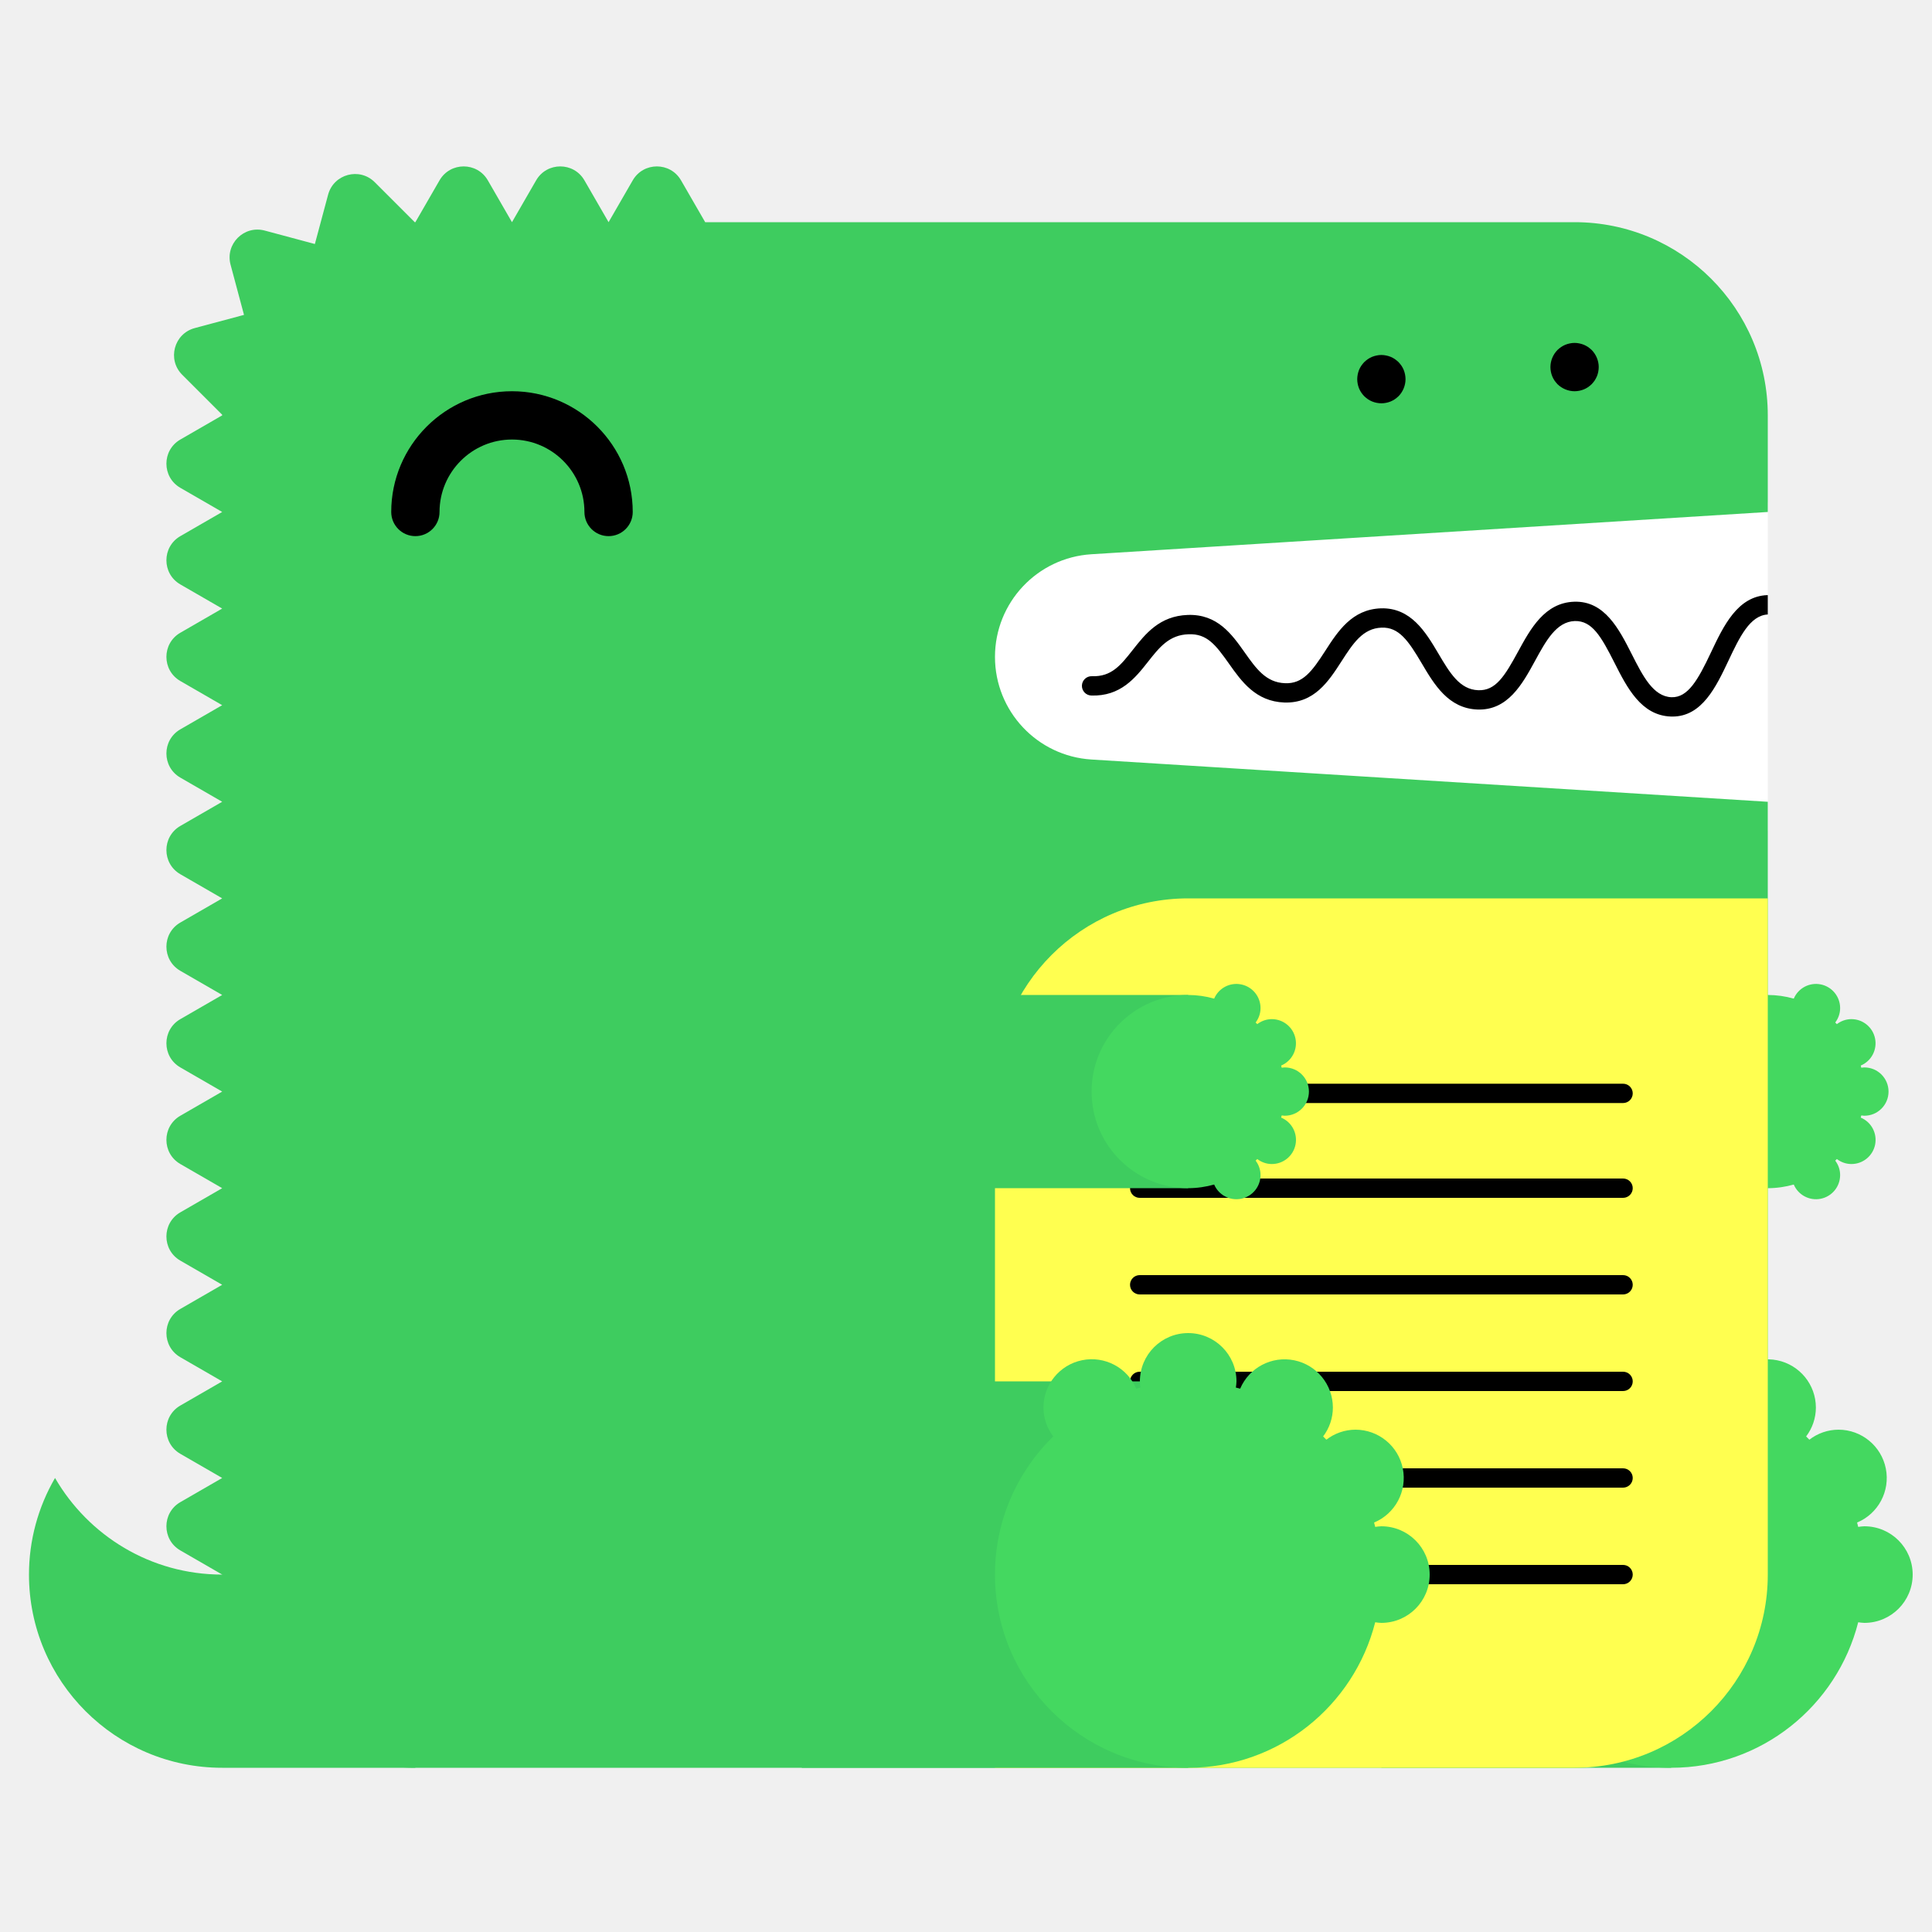
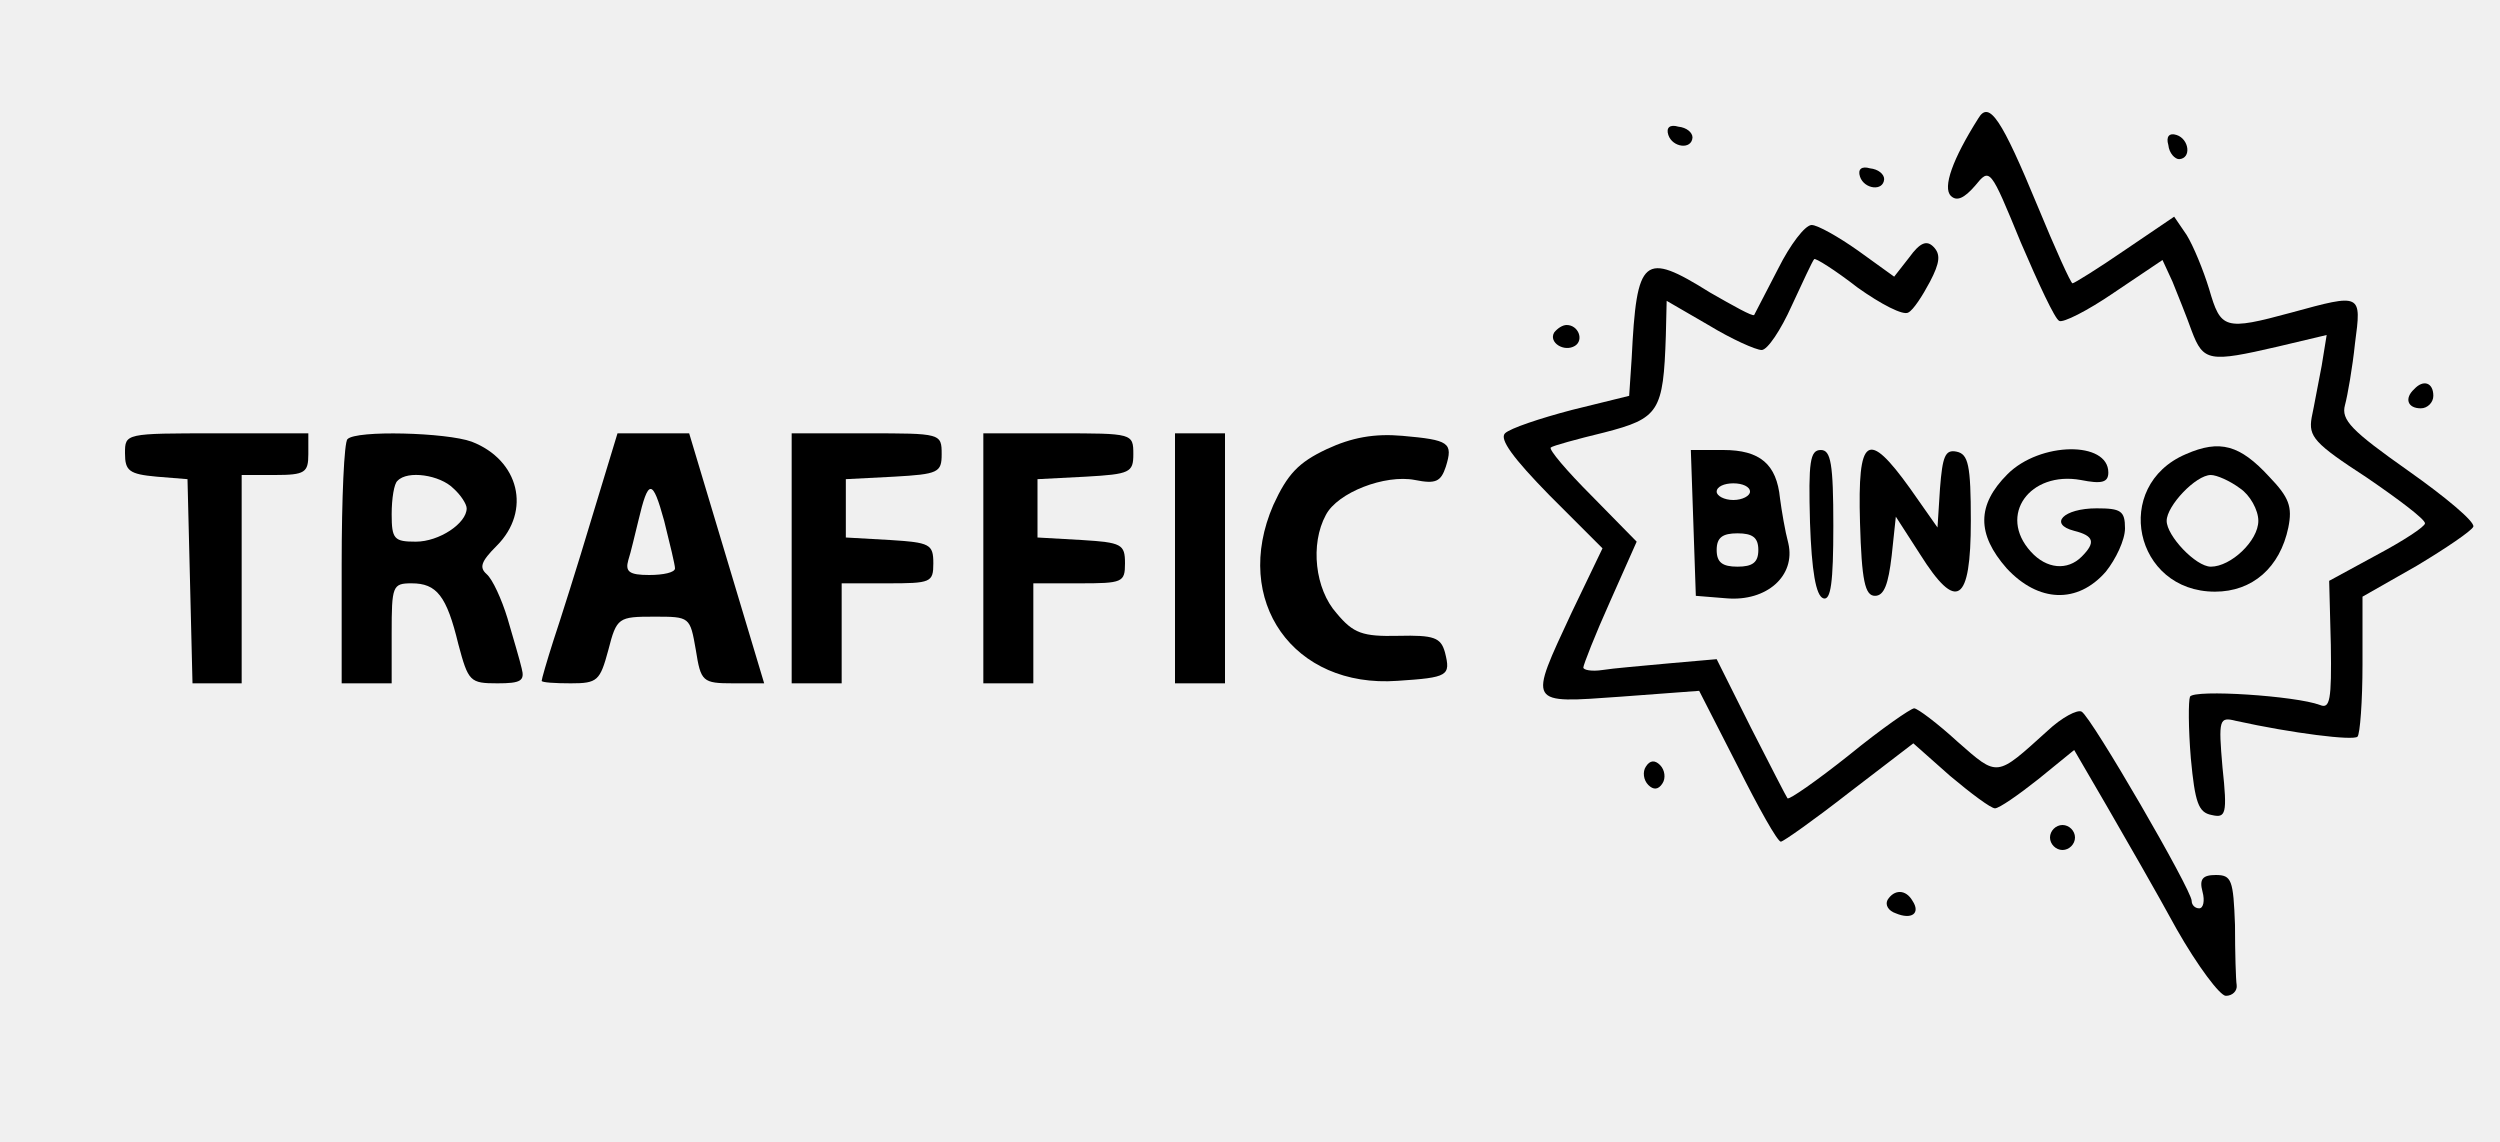
- <svg xmlns="http://www.w3.org/2000/svg" width="200" height="200" viewBox="0 0 200 200">
-   <g fill="none" fill-rule="evenodd">
-     <path fill="#FFF" d="M99 52h84v34H99z" />
-     <path d="M23 163c-7.398 0-13.843-4.027-17.303-10A19.886 19.886 0 0 0 3 163c0 11.046 8.954 20 20 20h20v-20H23z" fill="#3ECC5F" />
-     <path d="M112.98 57.376L183 53V43c0-11.046-8.954-20-20-20H73l-2.5-4.33c-1.112-1.925-3.889-1.925-5 0L63 23l-2.5-4.33c-1.111-1.925-3.889-1.925-5 0L53 23l-2.5-4.33c-1.111-1.925-3.889-1.925-5 0L43 23c-.022 0-.042.003-.065.003l-4.142-4.141c-1.57-1.571-4.252-.853-4.828 1.294l-1.369 5.104-5.192-1.392c-2.148-.575-4.111 1.389-3.535 3.536l1.39 5.193-5.102 1.367c-2.148.576-2.867 3.259-1.296 4.83l4.142 4.142c0 .021-.003.042-.003.064l-4.33 2.5c-1.925 1.111-1.925 3.889 0 5L23 53l-4.33 2.5c-1.925 1.111-1.925 3.889 0 5L23 63l-4.33 2.5c-1.925 1.111-1.925 3.889 0 5L23 73l-4.33 2.5c-1.925 1.111-1.925 3.889 0 5L23 83l-4.33 2.5c-1.925 1.111-1.925 3.889 0 5L23 93l-4.33 2.5c-1.925 1.111-1.925 3.889 0 5L23 103l-4.33 2.5c-1.925 1.111-1.925 3.889 0 5L23 113l-4.33 2.5c-1.925 1.111-1.925 3.889 0 5L23 123l-4.33 2.5c-1.925 1.111-1.925 3.889 0 5L23 133l-4.33 2.5c-1.925 1.111-1.925 3.889 0 5L23 143l-4.33 2.5c-1.925 1.111-1.925 3.889 0 5L23 153l-4.33 2.5c-1.925 1.111-1.925 3.889 0 5L23 163c0 11.046 8.954 20 20 20h120c11.046 0 20-8.954 20-20V83l-70.02-4.376A10.645 10.645 0 0 1 103 68c0-5.621 4.37-10.273 9.98-10.624" fill="#3ECC5F" />
-     <path fill="#3ECC5F" d="M143 183h30v-40h-30z" />
-     <path d="M193 158c-.219 0-.428.037-.639.064-.038-.15-.074-.301-.116-.451A5 5 0 0 0 190.32 148a4.96 4.96 0 0 0-3.016 1.036 26.531 26.531 0 0 0-.335-.336 4.955 4.955 0 0 0 1.011-2.987 5 5 0 0 0-9.599-1.959c-.148-.042-.297-.077-.445-.115.027-.211.064-.42.064-.639a5 5 0 0 0-5-5 5 5 0 0 0-5 5c0 .219.037.428.064.639-.148.038-.297.073-.445.115a4.998 4.998 0 0 0-9.599 1.959c0 1.125.384 2.151 1.011 2.987-3.717 3.632-6.031 8.693-6.031 14.3 0 11.046 8.954 20 20 20 9.339 0 17.16-6.41 19.361-15.064.211.027.42.064.639.064a5 5 0 0 0 5-5 5 5 0 0 0-5-5" fill="#44D860" />
-     <path fill="#3ECC5F" d="M153 123h30v-20h-30z" />
-     <path d="M193 115.5a2.5 2.5 0 1 0 0-5c-.109 0-.214.019-.319.032-.02-.075-.037-.15-.058-.225a2.501 2.501 0 0 0-.963-4.807c-.569 0-1.088.197-1.508.518a6.653 6.653 0 0 0-.168-.168c.314-.417.506-.931.506-1.494a2.5 2.5 0 0 0-4.8-.979A9.987 9.987 0 0 0 183 103c-5.522 0-10 4.478-10 10s4.478 10 10 10c.934 0 1.833-.138 2.69-.377a2.5 2.5 0 0 0 4.8-.979c0-.563-.192-1.077-.506-1.494.057-.055.113-.111.168-.168.42.321.939.518 1.508.518a2.5 2.5 0 0 0 .963-4.807c.021-.074.038-.15.058-.225.105.013.21.032.319.032" fill="#44D860" />
-     <path d="M63 55.5a2.5 2.5 0 0 1-2.5-2.5c0-4.136-3.364-7.5-7.5-7.5s-7.5 3.364-7.5 7.5a2.5 2.5 0 1 1-5 0c0-6.893 5.607-12.5 12.5-12.5S65.5 46.107 65.5 53a2.5 2.5 0 0 1-2.5 2.5" fill="#000" />
-     <path d="M103 183h60c11.046 0 20-8.954 20-20V93h-60c-11.046 0-20 8.954-20 20v70z" fill="#FFFF50" />
-     <path d="M168.02 124h-50.04a1 1 0 1 1 0-2h50.04a1 1 0 1 1 0 2m0 20h-50.04a1 1 0 1 1 0-2h50.04a1 1 0 1 1 0 2m0 20h-50.04a1 1 0 1 1 0-2h50.04a1 1 0 1 1 0 2m0-49.814h-50.04a1 1 0 1 1 0-2h50.04a1 1 0 1 1 0 2m0 19.814h-50.04a1 1 0 1 1 0-2h50.04a1 1 0 1 1 0 2m0 20h-50.04a1 1 0 1 1 0-2h50.04a1 1 0 1 1 0 2M183 61.611c-.012 0-.022-.006-.034-.005-3.09.105-4.552 3.196-5.842 5.923-1.346 2.85-2.387 4.703-4.093 4.647-1.889-.068-2.969-2.202-4.113-4.46-1.314-2.594-2.814-5.536-5.963-5.426-3.046.104-4.513 2.794-5.807 5.167-1.377 2.528-2.314 4.065-4.121 3.994-1.927-.07-2.951-1.805-4.136-3.813-1.321-2.236-2.848-4.75-5.936-4.664-2.994.103-4.465 2.385-5.763 4.4-1.373 2.13-2.335 3.428-4.165 3.351-1.973-.07-2.992-1.51-4.171-3.177-1.324-1.873-2.816-3.993-5.895-3.89-2.928.1-4.399 1.97-5.696 3.618-1.232 1.564-2.194 2.802-4.229 2.724a1 1 0 0 0-.072 2c3.017.101 4.545-1.8 5.872-3.487 1.177-1.496 2.193-2.787 4.193-2.855 1.926-.082 2.829 1.115 4.195 3.045 1.297 1.834 2.769 3.914 5.731 4.021 3.103.104 4.596-2.215 5.918-4.267 1.182-1.834 2.202-3.417 4.15-3.484 1.793-.067 2.769 1.35 4.145 3.681 1.297 2.197 2.766 4.686 5.787 4.796 3.125.108 4.634-2.62 5.949-5.035 1.139-2.088 2.214-4.06 4.119-4.126 1.793-.042 2.728 1.595 4.111 4.33 1.292 2.553 2.757 5.445 5.825 5.556l.169.003c3.064 0 4.518-3.075 5.805-5.794 1.139-2.41 2.217-4.68 4.067-4.773v-2z" fill="#000" />
-     <path fill="#3ECC5F" d="M83 183h40v-40H83z" />
-     <path d="M143 158c-.219 0-.428.037-.639.064-.038-.15-.074-.301-.116-.451A5 5 0 0 0 140.32 148a4.96 4.96 0 0 0-3.016 1.036 26.531 26.531 0 0 0-.335-.336 4.955 4.955 0 0 0 1.011-2.987 5 5 0 0 0-9.599-1.959c-.148-.042-.297-.077-.445-.115.027-.211.064-.42.064-.639a5 5 0 0 0-5-5 5 5 0 0 0-5 5c0 .219.037.428.064.639-.148.038-.297.073-.445.115a4.998 4.998 0 0 0-9.599 1.959c0 1.125.384 2.151 1.011 2.987-3.717 3.632-6.031 8.693-6.031 14.3 0 11.046 8.954 20 20 20 9.339 0 17.16-6.41 19.361-15.064.211.027.42.064.639.064a5 5 0 0 0 5-5 5 5 0 0 0-5-5" fill="#44D860" />
-     <path fill="#3ECC5F" d="M83 123h40v-20H83z" />
-     <path d="M133 115.5a2.5 2.5 0 1 0 0-5c-.109 0-.214.019-.319.032-.02-.075-.037-.15-.058-.225a2.501 2.501 0 0 0-.963-4.807c-.569 0-1.088.197-1.508.518a6.653 6.653 0 0 0-.168-.168c.314-.417.506-.931.506-1.494a2.5 2.5 0 0 0-4.8-.979A9.987 9.987 0 0 0 123 103c-5.522 0-10 4.478-10 10s4.478 10 10 10c.934 0 1.833-.138 2.69-.377a2.5 2.5 0 0 0 4.8-.979c0-.563-.192-1.077-.506-1.494.057-.055.113-.111.168-.168.42.321.939.518 1.508.518a2.5 2.5 0 0 0 .963-4.807c.021-.074.038-.15.058-.225.105.013.21.032.319.032" fill="#44D860" />
-     <path d="M143 41.75c-.16 0-.33-.02-.49-.05a2.52 2.52 0 0 1-.47-.14c-.15-.06-.29-.14-.431-.23-.13-.09-.259-.2-.38-.31-.109-.12-.219-.24-.309-.38s-.17-.28-.231-.43a2.619 2.619 0 0 1-.189-.96c0-.16.02-.33.05-.49.03-.16.08-.31.139-.47.061-.15.141-.29.231-.43.09-.13.2-.26.309-.38.121-.11.25-.22.38-.31.141-.09.281-.17.431-.23.149-.06.31-.11.47-.14.32-.07.65-.07.98 0 .159.03.32.08.47.14.149.06.29.14.43.23.13.09.259.2.38.31.11.12.22.25.31.38.09.14.17.28.23.43.06.16.11.31.14.47.029.16.05.33.05.49 0 .66-.271 1.31-.73 1.77-.121.11-.25.22-.38.31-.14.09-.281.17-.43.23a2.565 2.565 0 0 1-.96.19m20-1.25c-.66 0-1.3-.27-1.771-.73a3.802 3.802 0 0 1-.309-.38c-.09-.14-.17-.28-.231-.43a2.619 2.619 0 0 1-.189-.96c0-.66.27-1.3.729-1.77.121-.11.25-.22.38-.31.141-.09.281-.17.431-.23.149-.06.31-.11.47-.14.32-.07.66-.07.98 0 .159.03.32.08.47.14.149.06.29.14.43.23.13.09.259.2.38.31.459.47.73 1.11.73 1.77 0 .16-.021.33-.05.49-.03.16-.08.32-.14.47-.07.15-.14.29-.23.43-.09.13-.2.26-.31.38-.121.11-.25.22-.38.31-.14.09-.281.17-.43.23a2.565 2.565 0 0 1-.96.19" fill="#000" />
+ <svg xmlns="http://www.w3.org/2000/svg" version="1.0" width="300pt" height="137pt" viewBox="0 0 300 137" preserveAspectRatio="xMidYMid meet">
+   <g transform="translate(0,137) scale(0.1,-0.1)" fill="#000000" stroke="none">
+     <path d="M2374 1228 c-31 -49 -43 -83 -33 -93 7 -7 16 -3 29 12 18 22 18 22 55 -68 21 -49 41 -92 46 -94 4 -3 34 12 66 34 l58 39 12 -26 c6 -15 17 -42 23 -59 14 -37 21 -38 103 -19 l59 14 -6 -37 c-4 -20 -9 -48 -12 -62 -4 -23 3 -31 66 -72 38 -26 70 -50 70 -55 0 -4 -26 -21 -58 -38 l-57 -31 2 -77 c1 -66 -1 -77 -13 -72 -29 11 -151 19 -156 10 -2 -5 -2 -38 1 -74 5 -53 9 -65 25 -68 17 -4 19 1 13 57 -5 58 -4 61 16 56 68 -15 141 -24 146 -19 3 3 6 42 6 87 l0 81 65 37 c35 21 66 42 68 47 2 6 -34 36 -78 67 -68 48 -81 61 -76 79 3 11 9 45 12 74 8 60 8 60 -76 37 -81 -22 -85 -20 -99 28 -7 23 -19 52 -27 65 l-15 22 -59 -40 c-32 -22 -61 -40 -63 -40 -2 0 -21 42 -42 93 -43 104 -58 127 -71 105z" />
+     <path d="M2002 1208 c5 -15 28 -18 29 -3 0 6 -7 12 -17 13 -10 3 -15 -1 -12 -10z" />
+     <path d="M2602 1196 c1 -10 8 -17 13 -17 15 1 12 24 -3 29 -9 3 -13 -2 -10 -12z" />
+     <path d="M2232 1158 c5 -15 28 -18 29 -3 0 6 -7 12 -17 13 -10 3 -15 -1 -12 -10z" />
+     <path d="M2134 1048 c-15 -29 -28 -54 -29 -56 -2 -2 -25 11 -53 27 -80 50 -88 43 -94 -79 l-3 -45 -69 -17 c-38 -10 -74 -22 -80 -28 -7 -7 10 -30 53 -74 l64 -64 -37 -77 c-52 -112 -54 -109 59 -101 l94 7 46 -90 c25 -50 48 -91 52 -91 3 0 41 27 82 59 l77 59 44 -39 c25 -21 49 -39 54 -39 5 0 28 16 52 35 l43 35 39 -67 c22 -38 60 -104 84 -148 25 -44 52 -80 59 -80 8 0 14 6 13 13 -1 6 -2 39 -2 72 -2 54 -4 60 -23 60 -16 0 -20 -5 -16 -20 3 -11 1 -20 -4 -20 -5 0 -9 4 -9 9 0 13 -120 220 -132 227 -5 3 -24 -7 -41 -23 -62 -56 -59 -56 -108 -13 -24 22 -48 40 -52 40 -4 0 -40 -25 -78 -56 -39 -31 -72 -54 -74 -52 -1 1 -21 40 -44 85 l-41 82 -57 -5 c-32 -3 -68 -6 -80 -8 -13 -2 -23 0 -23 3 0 3 14 39 32 79 l32 72 -54 55 c-30 30 -52 56 -49 58 2 2 31 10 64 18 66 17 71 25 74 116 l1 42 50 -29 c28 -17 57 -30 64 -30 7 0 23 24 36 53 13 28 25 54 27 56 1 2 25 -13 52 -34 28 -20 55 -34 61 -30 6 3 17 20 26 37 12 23 13 33 4 42 -8 8 -16 5 -29 -13 l-18 -23 -43 31 c-24 17 -49 31 -56 31 -8 0 -26 -24 -40 -52z" />
+     <path d="M1865 971 c-7 -12 12 -24 25 -16 11 7 4 25 -10 25 -5 0 -11 -4 -15 -9z" />
+     <path d="M2897 903 c-12 -11 -8 -23 8 -23 8 0 15 7 15 15 0 16 -12 20 -23 8z" />
+     <path d="M150 826 c0 -21 5 -25 38 -28 l37 -3 3 -122 3 -123 29 0 30 0 0 125 0 125 40 0 c36 0 40 3 40 25 l0 25 -110 0 c-110 0 -110 0 -110 -24z" />
+     <path d="M417 843 c-4 -3 -7 -71 -7 -150 l0 -143 30 0 30 0 0 60 c0 57 1 60 24 60 30 0 42 -15 56 -73 12 -45 14 -47 47 -47 28 0 33 3 29 18 -2 9 -10 36 -17 60 -7 23 -18 47 -25 53 -9 8 -7 15 12 34 42 42 27 103 -30 125 -30 11 -139 14 -149 3z m127 -59 c9 -8 16 -19 16 -24 0 -18 -33 -40 -61 -40 -26 0 -29 3 -29 33 0 19 3 37 7 40 12 13 51 7 67 -9z" />
+     <path d="M710 748 c-17 -57 -38 -123 -46 -147 -8 -25 -14 -46 -14 -48 0 -2 16 -3 35 -3 32 0 35 3 45 40 10 39 12 40 55 40 43 0 43 0 50 -40 6 -38 8 -40 45 -40 l37 0 -45 150 -45 150 -43 0 -43 0 -31 -102z m100 -60 c0 -5 -14 -8 -31 -8 -24 0 -29 4 -25 18 3 9 8 31 12 47 12 51 17 51 31 0 7 -28 13 -53 13 -57z" />
+     <path d="M950 700 l0 -150 30 0 30 0 0 60 0 60 55 0 c52 0 55 1 55 24 0 23 -4 25 -52 28 l-53 3 0 35 0 35 58 3 c53 3 57 5 57 27 0 25 -1 25 -90 25 l-90 0 0 -150z" />
+     <path d="M1180 700 l0 -150 30 0 30 0 0 60 0 60 55 0 c52 0 55 1 55 24 0 23 -4 25 -52 28 l-53 3 0 35 0 35 58 3 c53 3 57 5 57 27 0 25 -1 25 -90 25 l-90 0 0 -150z" />
+     <path d="M1410 700 l0 -150 30 0 30 0 0 150 0 150 -30 0 -30 0 0 -150z" />
+     <path d="M1592 831 c-34 -16 -47 -30 -64 -67 -50 -115 24 -220 149 -211 61 4 64 6 57 34 -5 18 -13 21 -56 20 -43 -1 -54 3 -74 27 -26 29 -32 83 -13 118 14 27 71 49 107 42 25 -5 31 -2 37 16 9 29 4 32 -52 37 -34 3 -61 -2 -91 -16z" />
+     <path d="M2623 825 c-89 -38 -62 -165 35 -165 45 0 78 29 88 77 5 25 1 36 -23 61 -35 38 -59 45 -100 27z m65 -41 c12 -8 22 -26 22 -39 0 -24 -33 -55 -57 -55 -18 0 -53 37 -53 55 0 18 35 55 53 55 7 0 23 -7 35 -16z" />
+     <path d="M2032 743 l3 -88 37 -3 c48 -4 83 27 74 66 -4 15 -8 39 -10 54 -4 41 -24 58 -68 58 l-39 0 3 -87z m68 37 c0 -5 -9 -10 -20 -10 -11 0 -20 5 -20 10 0 6 9 10 20 10 11 0 20 -4 20 -10z m10 -70 c0 -15 -7 -20 -25 -20 -18 0 -25 5 -25 20 0 15 7 20 25 20 18 0 25 -5 25 -20z" />
+     <path d="M2172 743 c2 -58 7 -88 16 -91 9 -3 12 19 12 87 0 75 -3 91 -15 91 -13 0 -15 -14 -13 -87z" />
+     <path d="M2232 743 c2 -70 6 -88 18 -88 11 0 16 14 20 48 l5 47 29 -45 c44 -70 61 -59 61 40 0 67 -3 80 -17 83 -14 3 -17 -6 -20 -44 l-3 -47 -33 47 c-51 71 -63 63 -60 -41z" />
+     <path d="M2409 801 c-37 -37 -37 -72 -1 -113 38 -41 85 -43 119 -4 12 15 23 38 23 52 0 21 -5 24 -34 24 -40 0 -58 -19 -27 -27 24 -6 26 -14 9 -31 -17 -17 -42 -15 -61 6 -40 44 -1 97 60 86 25 -5 33 -3 33 9 0 38 -82 37 -121 -2z" />
+     <path d="M1975 450 c-4 -6 -3 -16 3 -22 6 -6 12 -6 17 2 4 6 3 16 -3 22 -6 6 -12 6 -17 -2z" />
+     <path d="M2460 365 c0 -8 7 -15 15 -15 8 0 15 7 15 15 0 8 -7 15 -15 15 -8 0 -15 -7 -15 -15z" />
+     <path d="M2265 290 c-3 -6 1 -13 10 -16 19 -8 30 0 20 15 -8 14 -22 14 -30 1z" />
  </g>
</svg>
